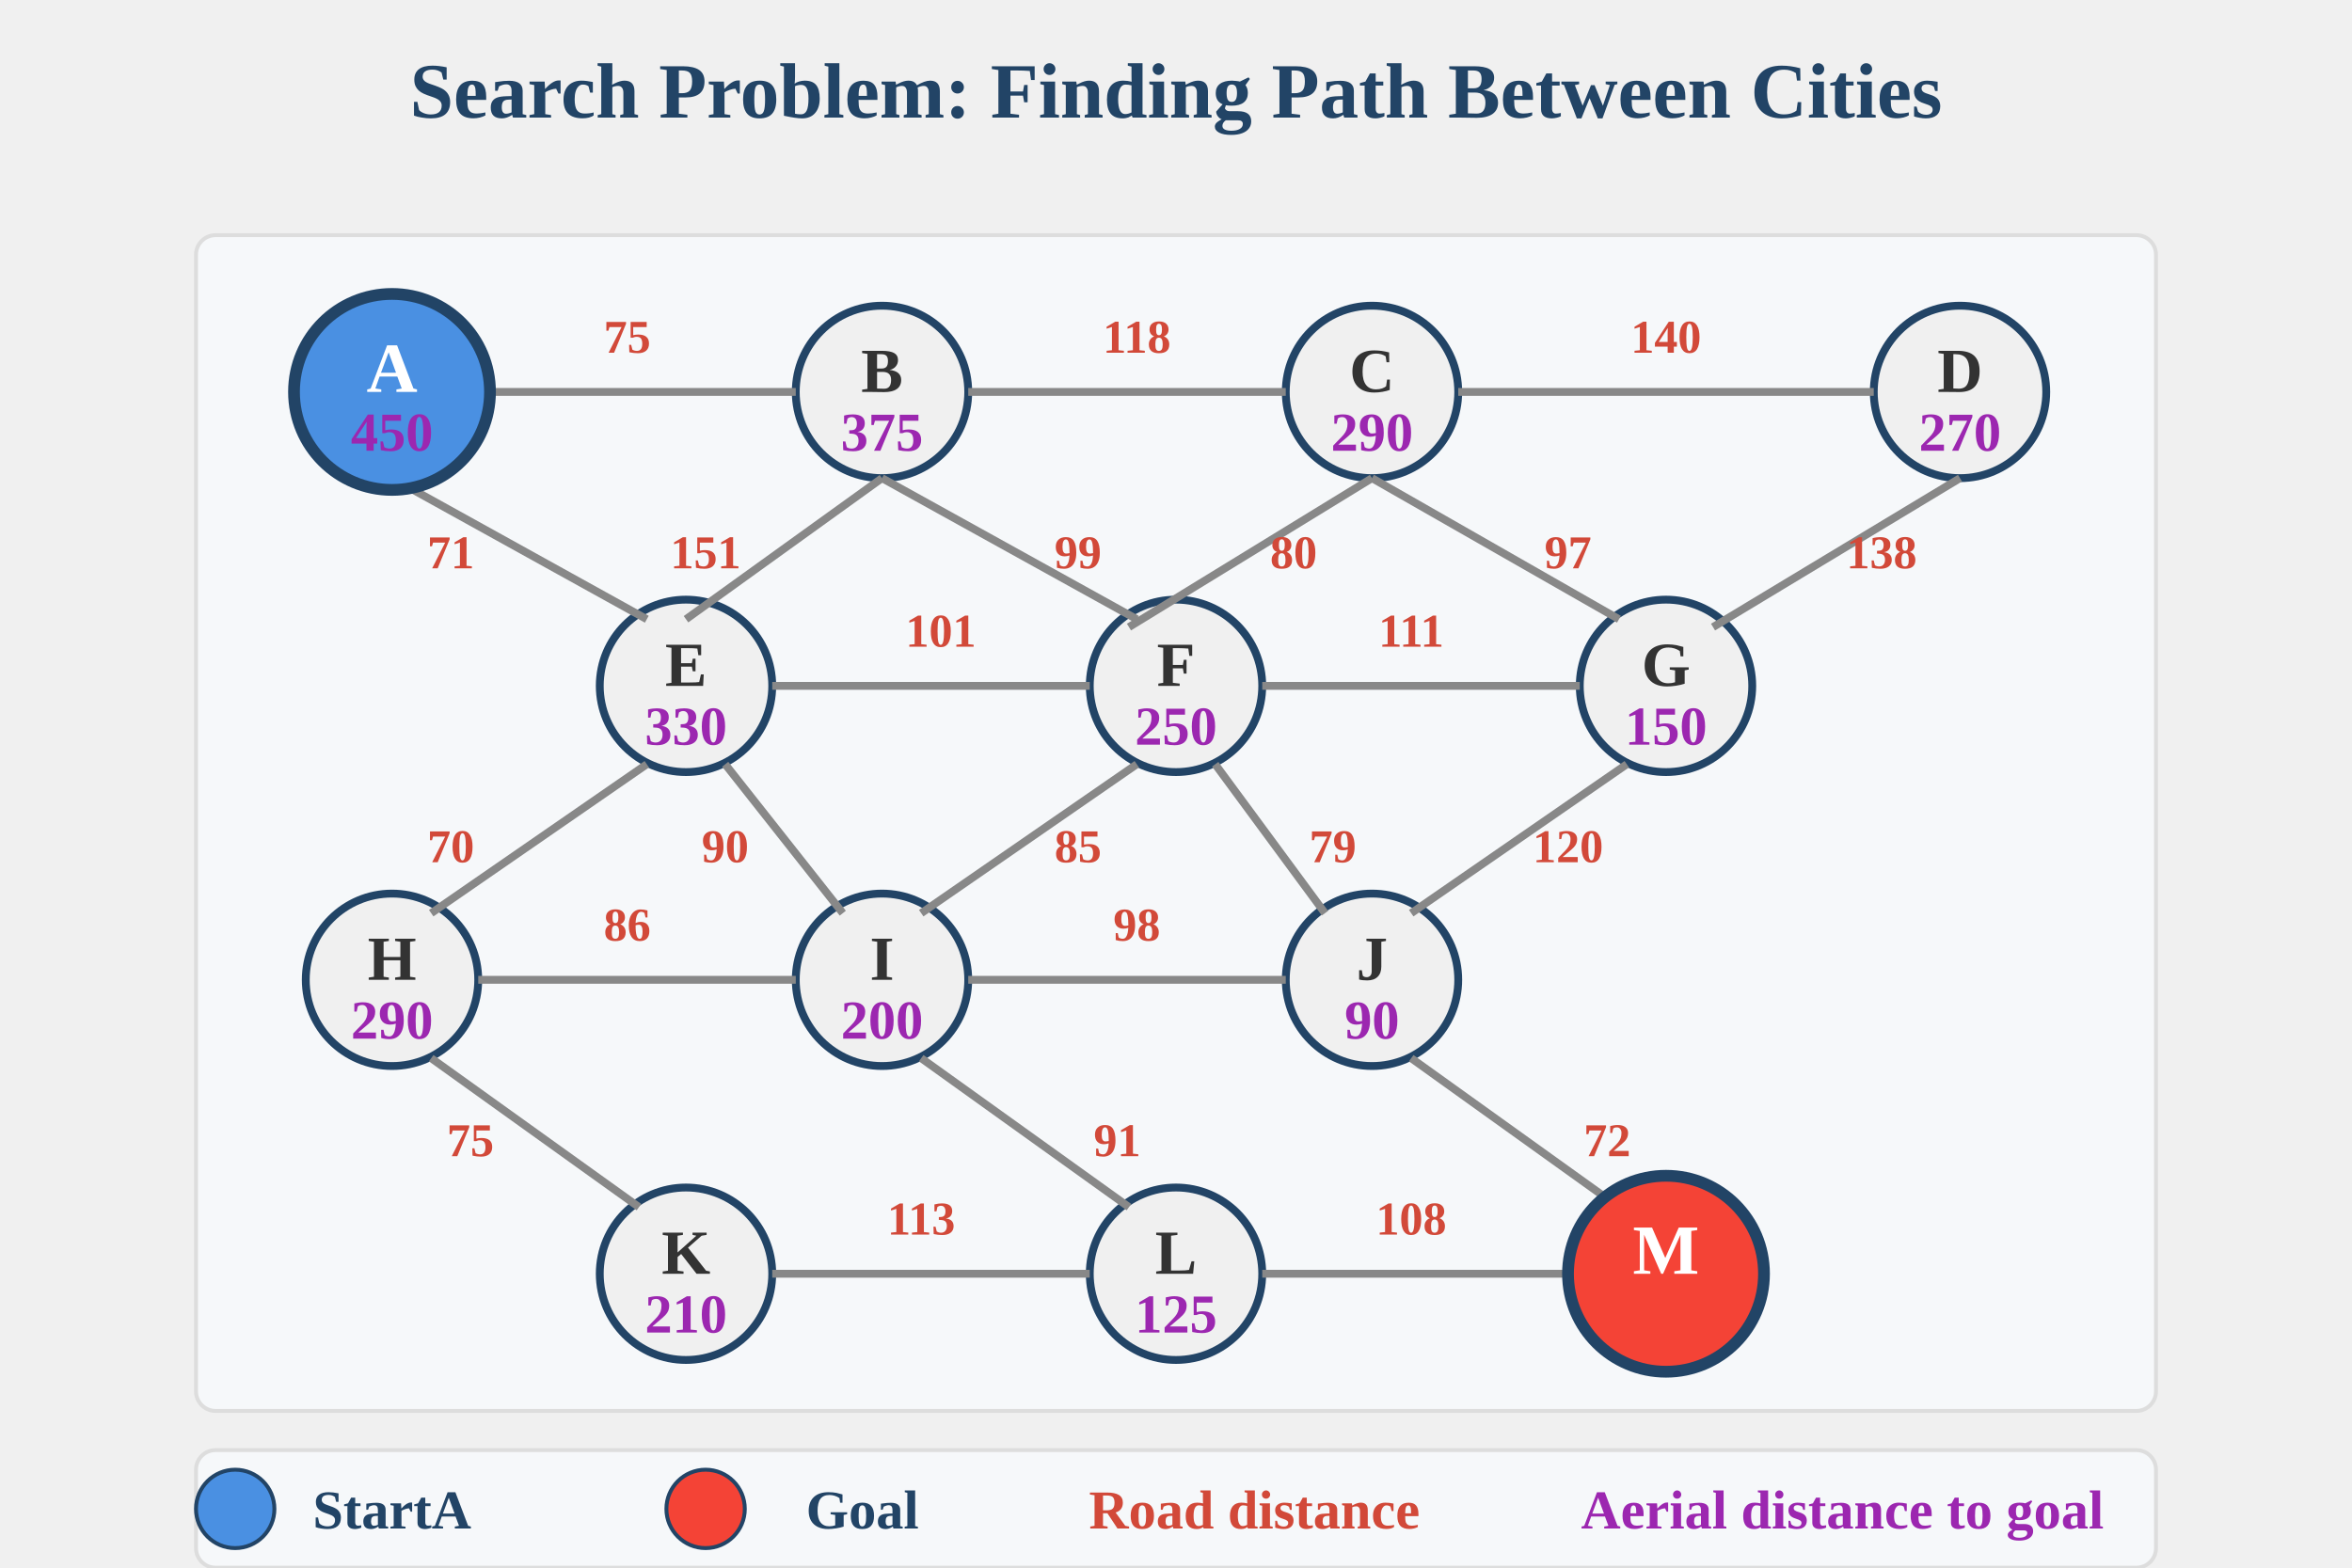
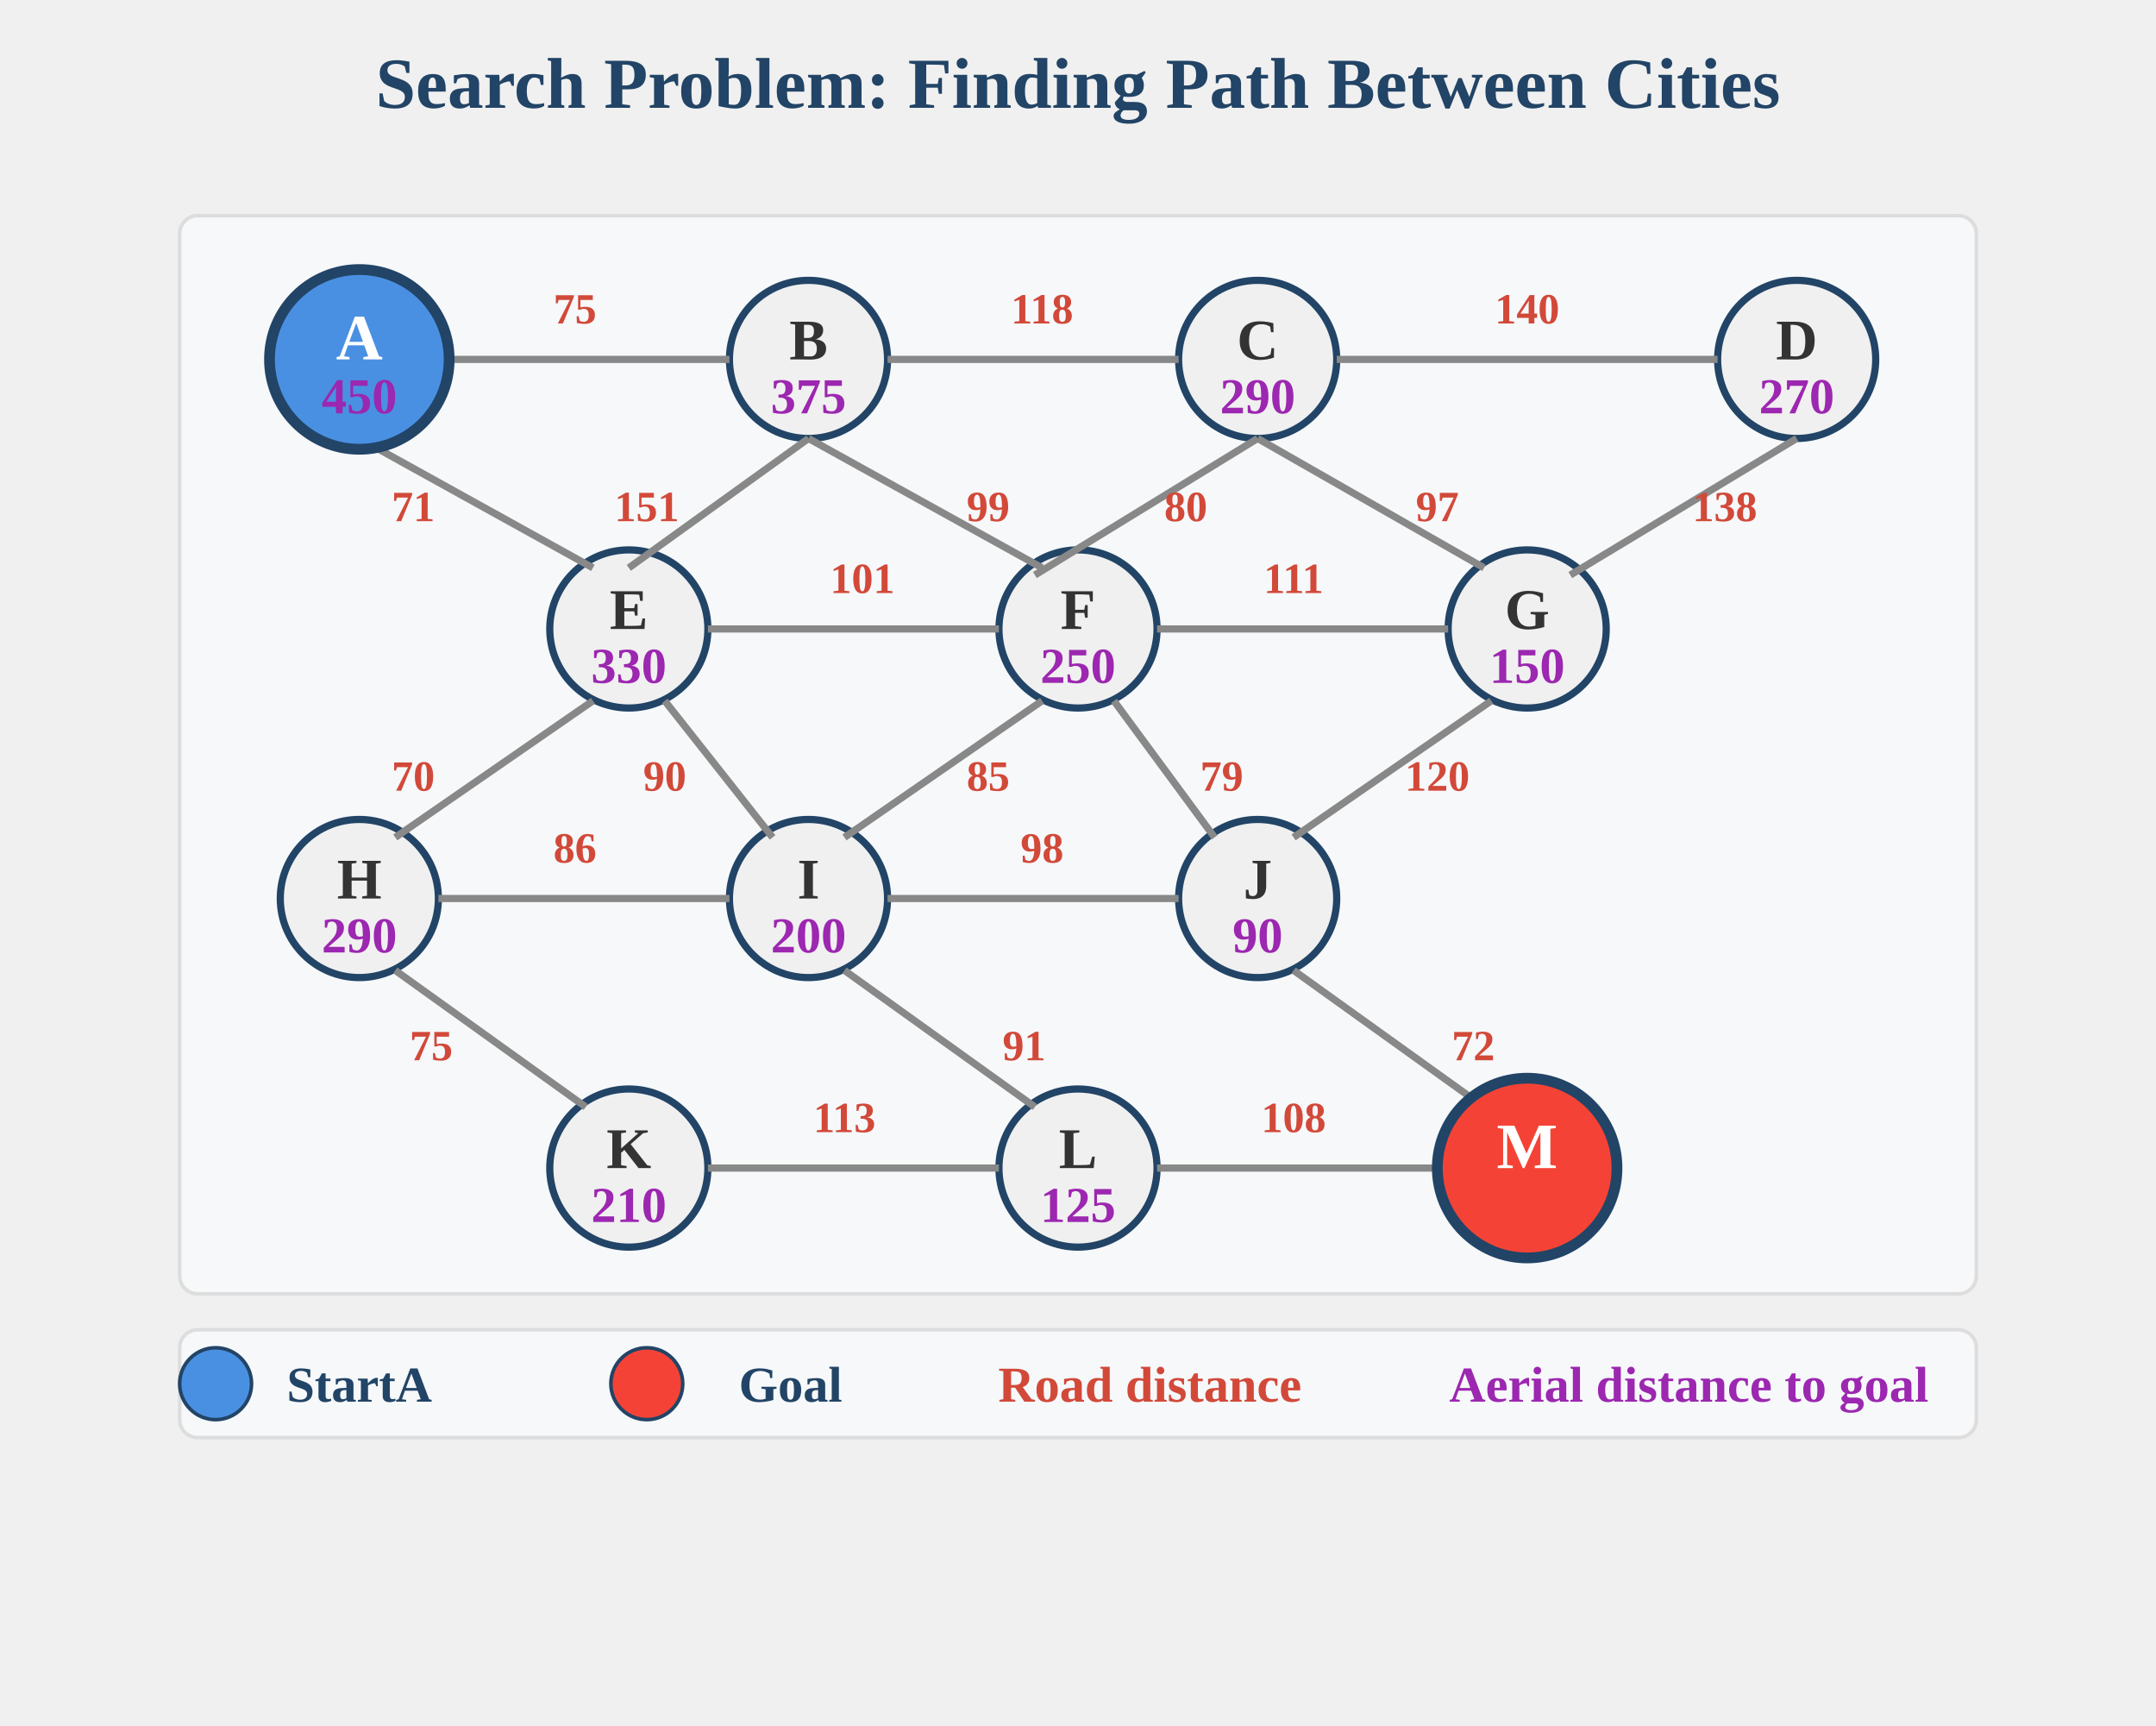
- <svg xmlns="http://www.w3.org/2000/svg" width="600" height="400">
+ <svg xmlns="http://www.w3.org/2000/svg" width="600" height="480">
  <text x="300" y="30" text-anchor="middle" fill="#224466" font-size="20" font-weight="bold">
        Search Problem: Finding Path Between Cities
    </text>
  <rect x="50" y="60" width="500" height="300" fill="#f6f8fa" stroke="#ddd" stroke-width="1" rx="5" ry="5" />
  <circle cx="100" cy="100" r="22" fill="#f0f0f0" stroke="#224466" stroke-width="2" />
  <text x="100" y="100" text-anchor="middle" fill="#333" font-size="16" font-weight="bold">A</text>
  <circle cx="225" cy="100" r="22" fill="#f0f0f0" stroke="#224466" stroke-width="2" />
  <text x="225" y="100" text-anchor="middle" fill="#333" font-size="16" font-weight="bold">B</text>
  <circle cx="350" cy="100" r="22" fill="#f0f0f0" stroke="#224466" stroke-width="2" />
  <text x="350" y="100" text-anchor="middle" fill="#333" font-size="16" font-weight="bold">C</text>
  <circle cx="500" cy="100" r="22" fill="#f0f0f0" stroke="#224466" stroke-width="2" />
  <text x="500" y="100" text-anchor="middle" fill="#333" font-size="16" font-weight="bold">D</text>
  <circle cx="175" cy="175" r="22" fill="#f0f0f0" stroke="#224466" stroke-width="2" />
  <text x="175" y="175" text-anchor="middle" fill="#333" font-size="16" font-weight="bold">E</text>
  <circle cx="300" cy="175" r="22" fill="#f0f0f0" stroke="#224466" stroke-width="2" />
  <text x="300" y="175" text-anchor="middle" fill="#333" font-size="16" font-weight="bold">F</text>
  <circle cx="425" cy="175" r="22" fill="#f0f0f0" stroke="#224466" stroke-width="2" />
  <text x="425" y="175" text-anchor="middle" fill="#333" font-size="16" font-weight="bold">G</text>
  <circle cx="100" cy="250" r="22" fill="#f0f0f0" stroke="#224466" stroke-width="2" />
  <text x="100" y="250" text-anchor="middle" fill="#333" font-size="16" font-weight="bold">H</text>
  <circle cx="225" cy="250" r="22" fill="#f0f0f0" stroke="#224466" stroke-width="2" />
  <text x="225" y="250" text-anchor="middle" fill="#333" font-size="16" font-weight="bold">I</text>
  <circle cx="350" cy="250" r="22" fill="#f0f0f0" stroke="#224466" stroke-width="2" />
  <text x="350" y="250" text-anchor="middle" fill="#333" font-size="16" font-weight="bold">J</text>
  <circle cx="175" cy="325" r="22" fill="#f0f0f0" stroke="#224466" stroke-width="2" />
  <text x="175" y="325" text-anchor="middle" fill="#333" font-size="16" font-weight="bold">K</text>
  <circle cx="300" cy="325" r="22" fill="#f0f0f0" stroke="#224466" stroke-width="2" />
  <text x="300" y="325" text-anchor="middle" fill="#333" font-size="16" font-weight="bold">L</text>
  <circle cx="425" cy="325" r="22" fill="#f0f0f0" stroke="#224466" stroke-width="2" />
  <text x="425" y="325" text-anchor="middle" fill="#333" font-size="16" font-weight="bold">M</text>
  <line x1="122" y1="100" x2="203" y2="100" stroke="#888" stroke-width="2" />
  <text x="160" y="90" text-anchor="middle" fill="#d24939" font-size="12" font-weight="bold">75</text>
  <line x1="247" y1="100" x2="328" y2="100" stroke="#888" stroke-width="2" />
  <text x="290" y="90" text-anchor="middle" fill="#d24939" font-size="12" font-weight="bold">118</text>
  <line x1="372" y1="100" x2="478" y2="100" stroke="#888" stroke-width="2" />
  <text x="425" y="90" text-anchor="middle" fill="#d24939" font-size="12" font-weight="bold">140</text>
  <line x1="100" y1="122" x2="165" y2="158" stroke="#888" stroke-width="2" />
  <text x="115" y="145" text-anchor="middle" fill="#d24939" font-size="12" font-weight="bold">71</text>
  <line x1="225" y1="122" x2="175" y2="158" stroke="#888" stroke-width="2" />
  <text x="180" y="145" text-anchor="middle" fill="#d24939" font-size="12" font-weight="bold">151</text>
  <line x1="225" y1="122" x2="290" y2="158" stroke="#888" stroke-width="2" />
  <text x="275" y="145" text-anchor="middle" fill="#d24939" font-size="12" font-weight="bold">99</text>
  <line x1="350" y1="122" x2="288" y2="160" stroke="#888" stroke-width="2" />
  <text x="330" y="145" text-anchor="middle" fill="#d24939" font-size="12" font-weight="bold">80</text>
  <line x1="350" y1="122" x2="413" y2="158" stroke="#888" stroke-width="2" />
  <text x="400" y="145" text-anchor="middle" fill="#d24939" font-size="12" font-weight="bold">97</text>
  <line x1="500" y1="122" x2="437" y2="160" stroke="#888" stroke-width="2" />
  <text x="480" y="145" text-anchor="middle" fill="#d24939" font-size="12" font-weight="bold">138</text>
  <line x1="197" y1="175" x2="278" y2="175" stroke="#888" stroke-width="2" />
  <text x="240" y="165" text-anchor="middle" fill="#d24939" font-size="12" font-weight="bold">101</text>
  <line x1="322" y1="175" x2="403" y2="175" stroke="#888" stroke-width="2" />
  <text x="360" y="165" text-anchor="middle" fill="#d24939" font-size="12" font-weight="bold">111</text>
  <line x1="165" y1="195" x2="110" y2="233" stroke="#888" stroke-width="2" />
  <text x="115" y="220" text-anchor="middle" fill="#d24939" font-size="12" font-weight="bold">70</text>
  <line x1="185" y1="195" x2="215" y2="233" stroke="#888" stroke-width="2" />
  <text x="185" y="220" text-anchor="middle" fill="#d24939" font-size="12" font-weight="bold">90</text>
  <line x1="290" y1="195" x2="235" y2="233" stroke="#888" stroke-width="2" />
  <text x="275" y="220" text-anchor="middle" fill="#d24939" font-size="12" font-weight="bold">85</text>
  <line x1="310" y1="195" x2="338" y2="233" stroke="#888" stroke-width="2" />
  <text x="340" y="220" text-anchor="middle" fill="#d24939" font-size="12" font-weight="bold">79</text>
  <line x1="415" y1="195" x2="360" y2="233" stroke="#888" stroke-width="2" />
  <text x="400" y="220" text-anchor="middle" fill="#d24939" font-size="12" font-weight="bold">120</text>
  <line x1="122" y1="250" x2="203" y2="250" stroke="#888" stroke-width="2" />
  <text x="160" y="240" text-anchor="middle" fill="#d24939" font-size="12" font-weight="bold">86</text>
  <line x1="247" y1="250" x2="328" y2="250" stroke="#888" stroke-width="2" />
  <text x="290" y="240" text-anchor="middle" fill="#d24939" font-size="12" font-weight="bold">98</text>
  <line x1="110" y1="270" x2="163" y2="308" stroke="#888" stroke-width="2" />
  <text x="120" y="295" text-anchor="middle" fill="#d24939" font-size="12" font-weight="bold">75</text>
  <line x1="235" y1="270" x2="288" y2="308" stroke="#888" stroke-width="2" />
  <text x="285" y="295" text-anchor="middle" fill="#d24939" font-size="12" font-weight="bold">91</text>
  <line x1="360" y1="270" x2="413" y2="308" stroke="#888" stroke-width="2" />
  <text x="410" y="295" text-anchor="middle" fill="#d24939" font-size="12" font-weight="bold">72</text>
  <line x1="197" y1="325" x2="278" y2="325" stroke="#888" stroke-width="2" />
  <text x="235" y="315" text-anchor="middle" fill="#d24939" font-size="12" font-weight="bold">113</text>
  <line x1="322" y1="325" x2="403" y2="325" stroke="#888" stroke-width="2" />
  <text x="360" y="315" text-anchor="middle" fill="#d24939" font-size="12" font-weight="bold">108</text>
  <circle cx="100" cy="100" r="25" fill="#4a90e2" stroke="#224466" stroke-width="3" />
  <text x="100" y="100" text-anchor="middle" fill="white" font-size="18" font-weight="bold">A</text>
  <circle cx="425" cy="325" r="25" fill="#f44336" stroke="#224466" stroke-width="3" />
  <text x="425" y="325" text-anchor="middle" fill="white" font-size="18" font-weight="bold">M</text>
  <text x="100" y="115" text-anchor="middle" fill="#9c27b0" font-size="14" font-weight="bold">450</text>
  <text x="225" y="115" text-anchor="middle" fill="#9c27b0" font-size="14" font-weight="bold">375</text>
  <text x="350" y="115" text-anchor="middle" fill="#9c27b0" font-size="14" font-weight="bold">290</text>
  <text x="500" y="115" text-anchor="middle" fill="#9c27b0" font-size="14" font-weight="bold">270</text>
  <text x="175" y="190" text-anchor="middle" fill="#9c27b0" font-size="14" font-weight="bold">330</text>
  <text x="300" y="190" text-anchor="middle" fill="#9c27b0" font-size="14" font-weight="bold">250</text>
  <text x="425" y="190" text-anchor="middle" fill="#9c27b0" font-size="14" font-weight="bold">150</text>
  <text x="100" y="265" text-anchor="middle" fill="#9c27b0" font-size="14" font-weight="bold">290</text>
  <text x="225" y="265" text-anchor="middle" fill="#9c27b0" font-size="14" font-weight="bold">200</text>
  <text x="350" y="265" text-anchor="middle" fill="#9c27b0" font-size="14" font-weight="bold">90</text>
  <text x="175" y="340" text-anchor="middle" fill="#9c27b0" font-size="14" font-weight="bold">210</text>
  <text x="300" y="340" text-anchor="middle" fill="#9c27b0" font-size="14" font-weight="bold">125</text>
  <rect x="50" y="370" width="500" height="30" fill="#f6f8fa" stroke="#ddd" stroke-width="1" rx="5" ry="5" />
  <circle cx="60" cy="385" r="10" fill="#4a90e2" stroke="#224466" stroke-width="1" />
  <text x="100" y="390" text-anchor="middle" fill="#224466" font-size="14" font-weight="bold">StartA</text>
  <circle cx="180" cy="385" r="10" fill="#f44336" stroke="#224466" stroke-width="1" />
  <text x="220" y="390" text-anchor="middle" fill="#224466" font-size="14" font-weight="bold">Goal</text>
  <text x="320" y="390" text-anchor="middle" fill="#d24939" font-size="14" font-weight="bold">Road distance</text>
  <text x="470" y="390" text-anchor="middle" fill="#9c27b0" font-size="14" font-weight="bold">Aerial distance to goal</text>
</svg>
